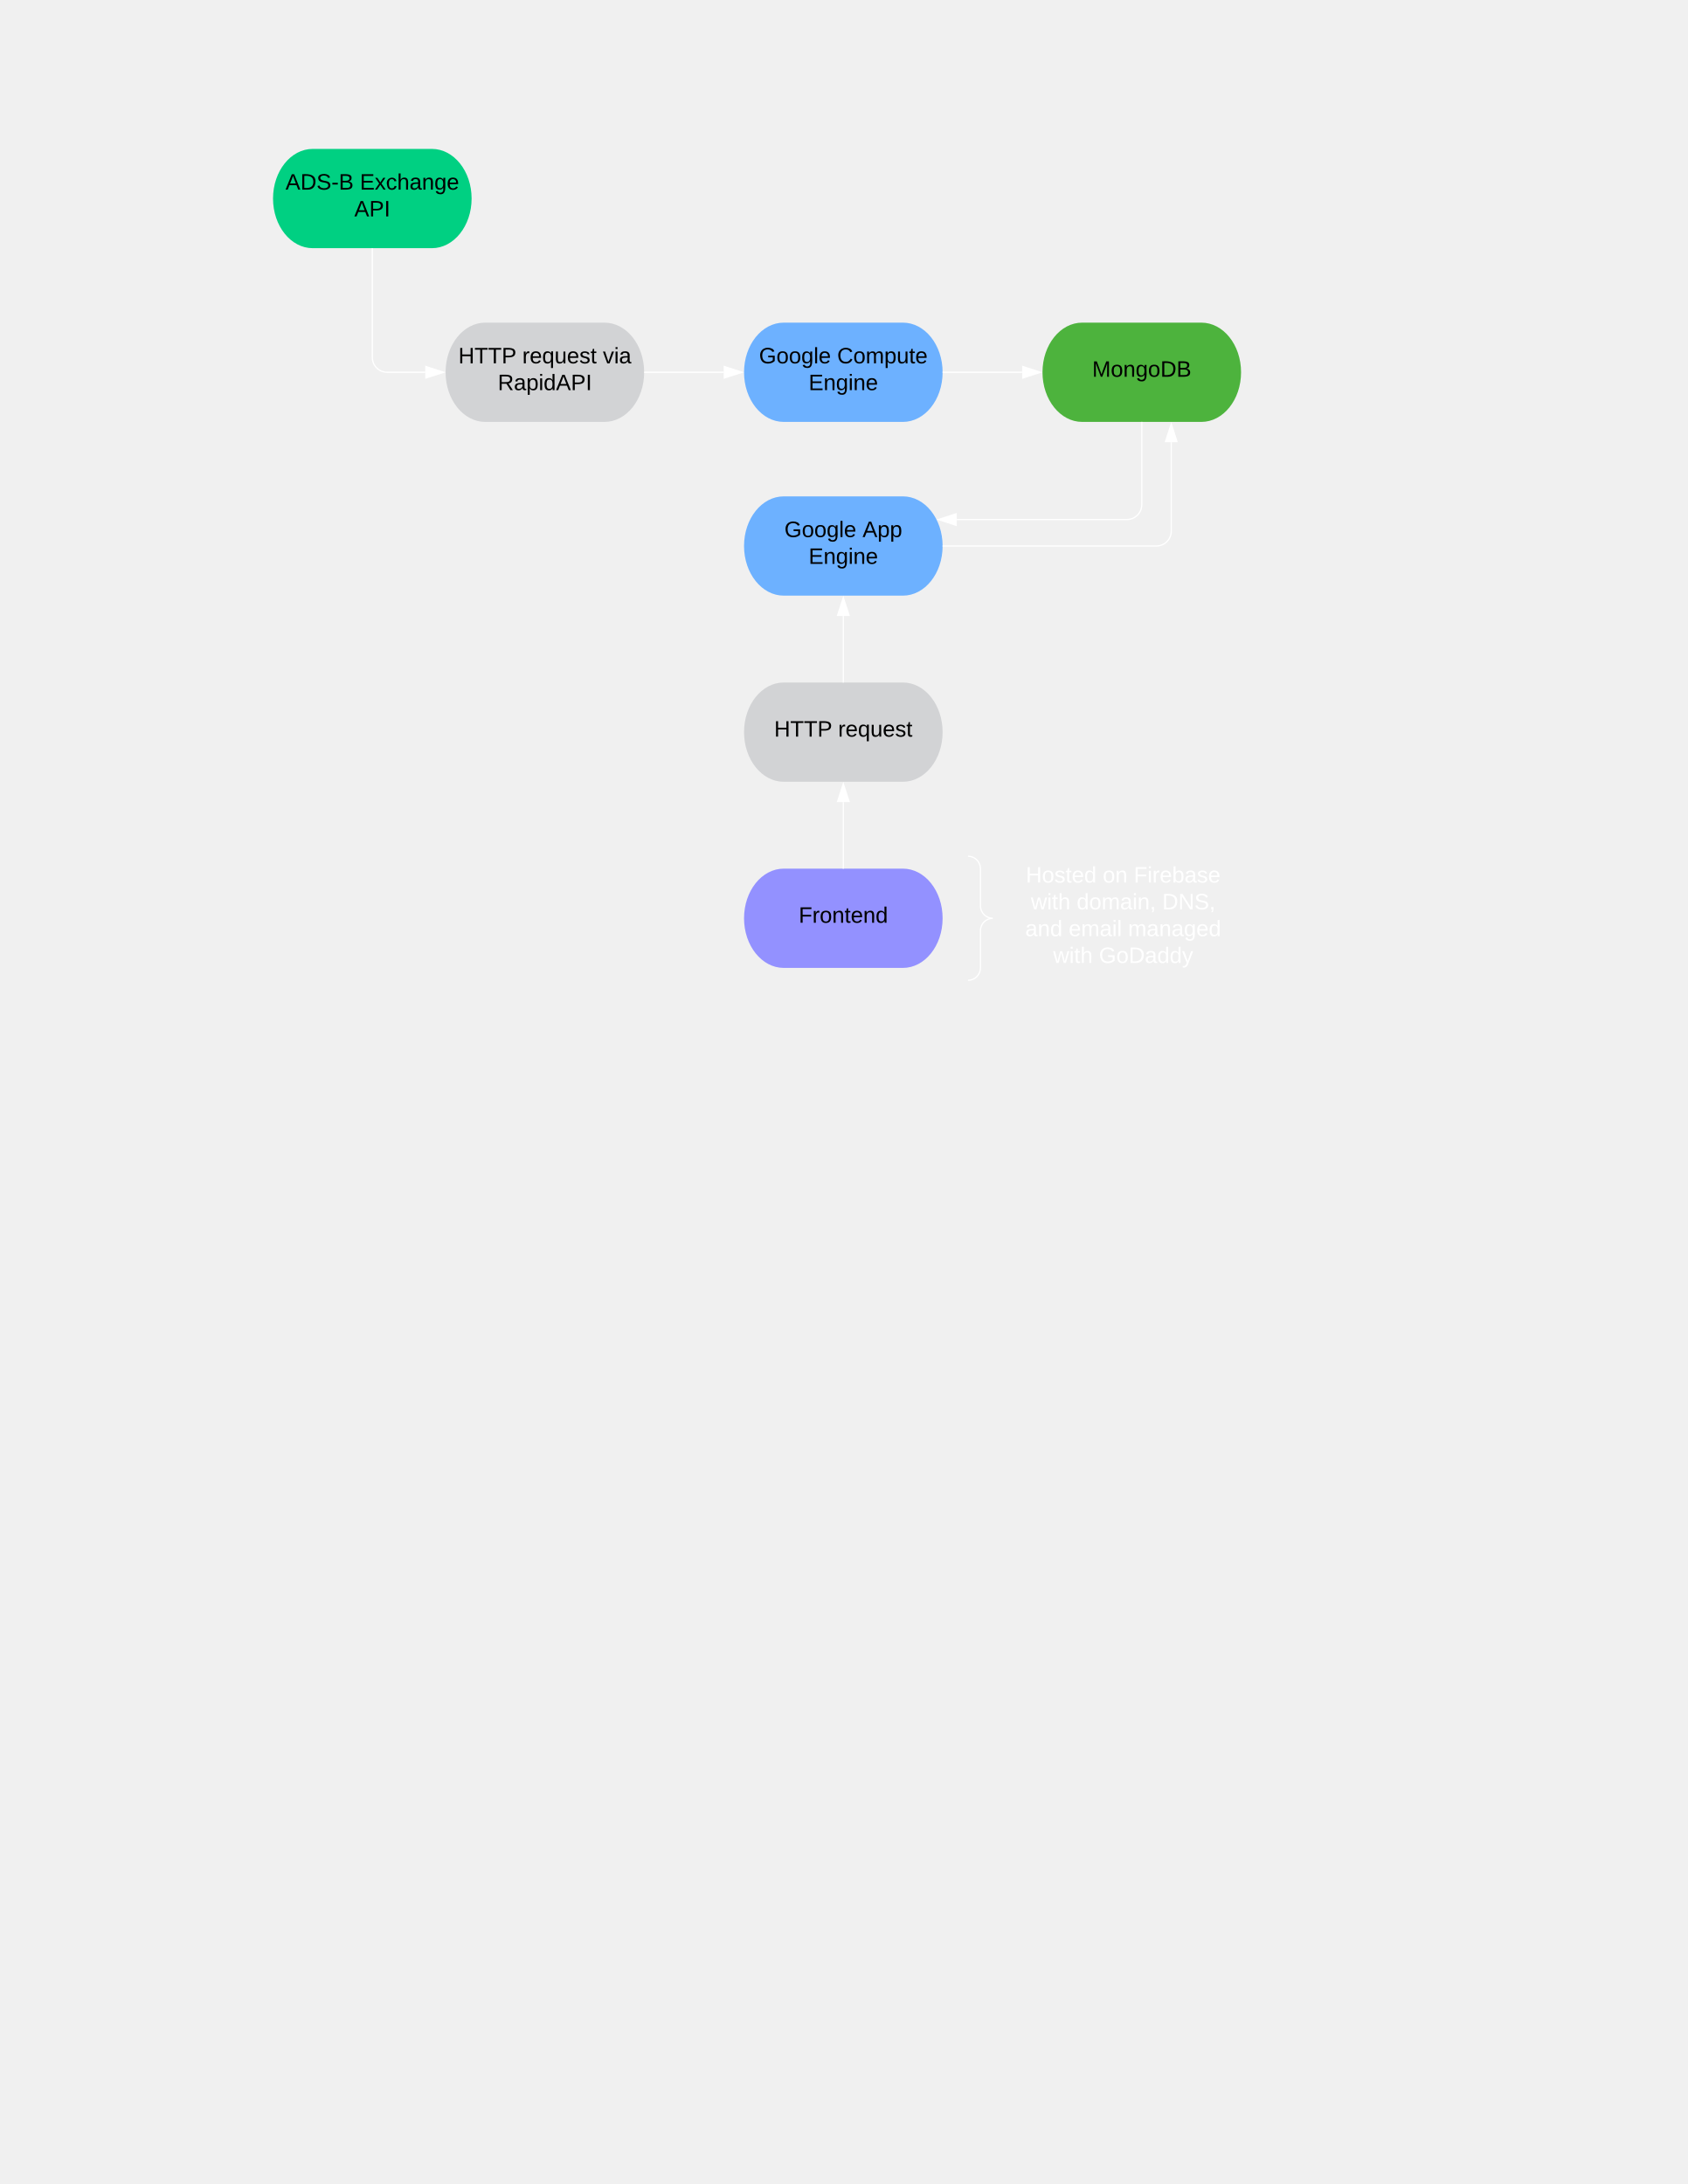
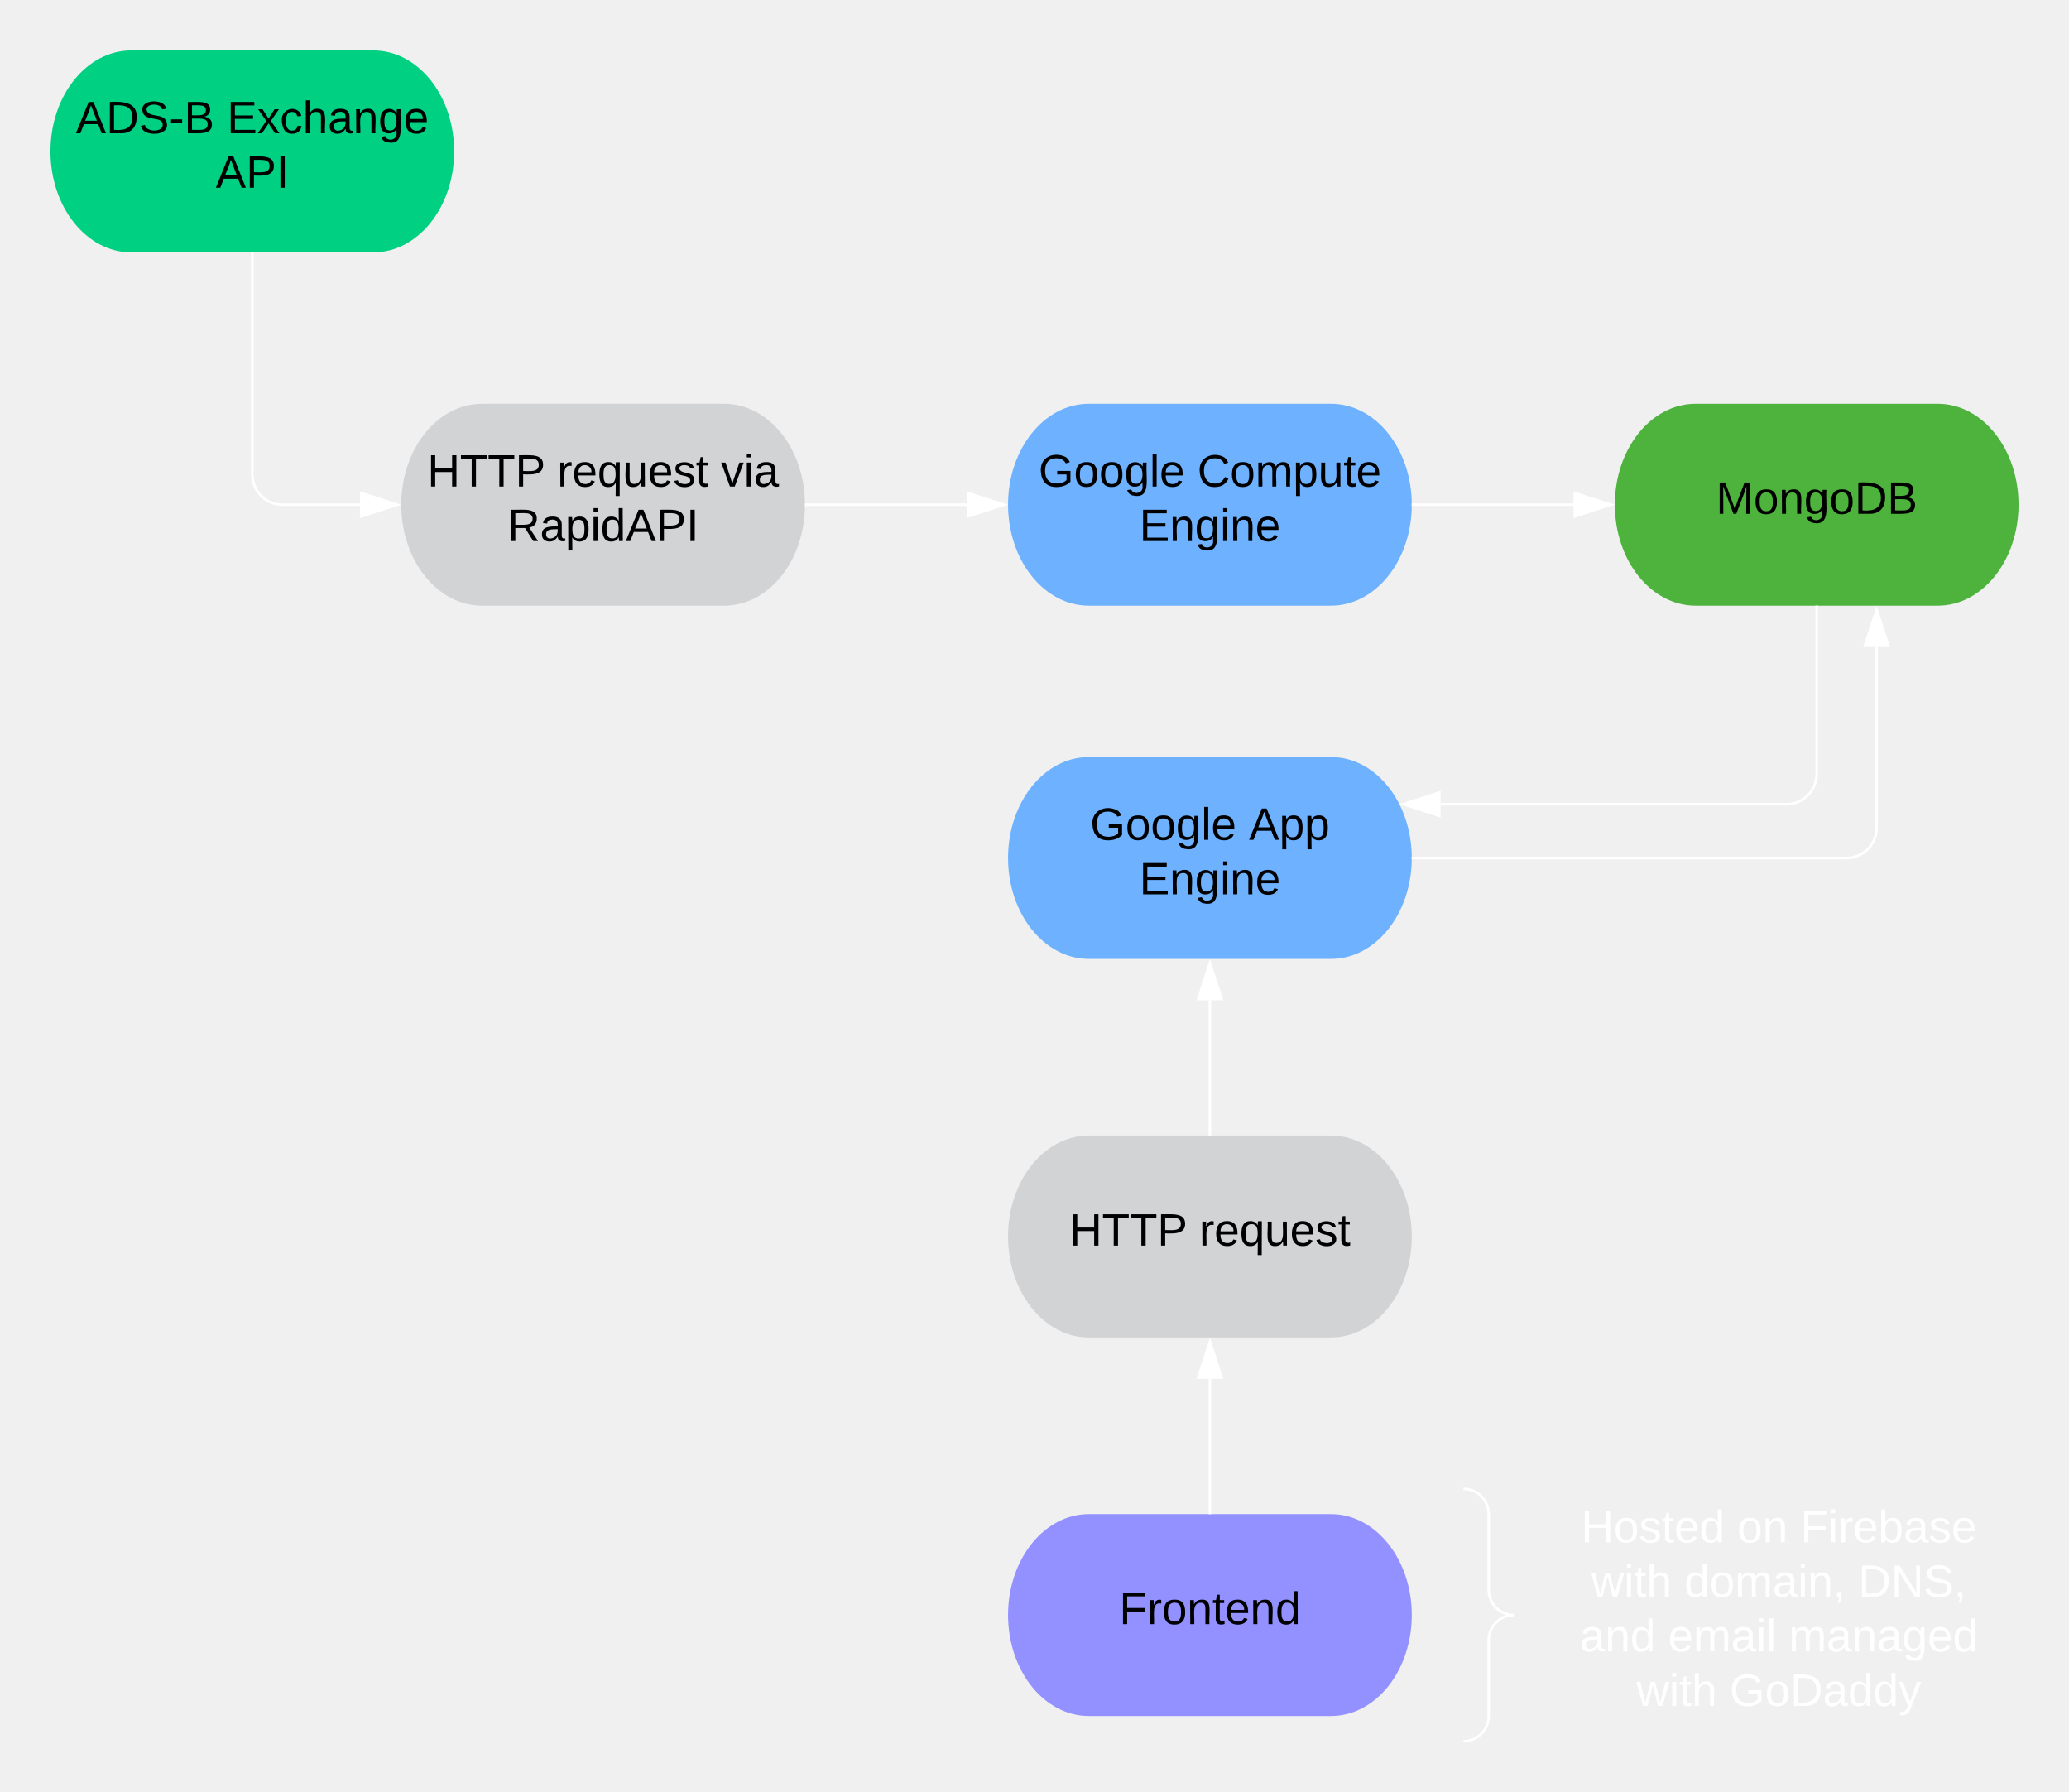
- <svg xmlns="http://www.w3.org/2000/svg" xmlns:ns1="lucid" xmlns:xlink="http://www.w3.org/1999/xlink" width="1360" height="1760">
-   <g transform="translate(0 0)" ns1:page-tab-id="0_0">
+ <svg xmlns="http://www.w3.org/2000/svg" xmlns:ns1="lucid" xmlns:xlink="http://www.w3.org/1999/xlink" width="820" height="710">
+   <g transform="translate(-200 -100)" ns1:page-tab-id="0_0">
    <path d="M348 120c17.67 0 32 17.9 32 40s-14.33 40-32 40h-96c-17.67 0-32-17.9-32-40s14.33-40 32-40z" stroke="#000" stroke-opacity="0" stroke-width="2" fill="#00d082" />
    <use xlink:href="#a" transform="matrix(1,0,0,1,225,125) translate(5.05 27.8)" />
    <use xlink:href="#b" transform="matrix(1,0,0,1,225,125) translate(64.95 27.8)" />
    <use xlink:href="#c" transform="matrix(1,0,0,1,225,125) translate(60.5 49.4)" />
    <path d="M727.52 260c17.67 0 32 17.9 32 40s-14.33 40-32 40h-96c-17.67 0-32-17.9-32-40s14.33-40 32-40z" stroke="#000" stroke-opacity="0" stroke-width="2" fill="#6db1ff" />
    <use xlink:href="#d" transform="matrix(1,0,0,1,604.5213,265) translate(7.075 27.8)" />
    <use xlink:href="#e" transform="matrix(1,0,0,1,604.5213,265) translate(70.025 27.8)" />
    <use xlink:href="#f" transform="matrix(1,0,0,1,604.5213,265) translate(47.025 49.4)" />
    <path d="M968 260c17.67 0 32 17.9 32 40s-14.33 40-32 40h-96c-17.67 0-32-17.9-32-40s14.33-40 32-40z" stroke="#000" stroke-opacity="0" stroke-width="2" fill="#4db33d" />
    <use xlink:href="#g" transform="matrix(1,0,0,1,845,265) translate(35.05 38.6)" />
    <path d="M760.02 300h63.6" stroke="#fff" fill="none" />
    <path d="M760.03 300.5h-.54l.02-.5-.02-.5h.53z" stroke="#fff" stroke-width=".05" fill="#fff" />
    <path d="M838.38 300l-14.26 4.63v-9.26z" stroke="#fff" fill="#fff" />
    <path d="M727.52 400c17.67 0 32 17.9 32 40s-14.33 40-32 40h-96c-17.67 0-32-17.9-32-40s14.33-40 32-40z" stroke="#000" stroke-opacity="0" stroke-width="2" fill="#6db1ff" />
    <use xlink:href="#d" transform="matrix(1,0,0,1,604.5213,405) translate(27.525 27.8)" />
    <use xlink:href="#h" transform="matrix(1,0,0,1,604.5213,405) translate(90.475 27.8)" />
    <use xlink:href="#f" transform="matrix(1,0,0,1,604.5213,405) translate(47.025 49.4)" />
    <path d="M727.52 550c17.67 0 32 17.9 32 40s-14.33 40-32 40h-96c-17.67 0-32-17.9-32-40s14.33-40 32-40z" stroke="#000" stroke-opacity="0" stroke-width="2" fill="#d2d3d5" />
    <use xlink:href="#i" transform="matrix(1,0,0,1,604.5213,555) translate(19.275 38.6)" />
    <use xlink:href="#j" transform="matrix(1,0,0,1,604.5213,555) translate(70.775 38.6)" />
    <path d="M679.52 549.5v-53.12" stroke="#fff" fill="none" />
    <path d="M680.02 550h-1v-.5h1z" stroke="#fff" stroke-width=".05" fill="#fff" />
    <path d="M679.52 481.62l4.64 14.26h-9.27z" stroke="#fff" fill="#fff" />
    <path d="M920 340.5v66.18a12 12 0 0 1-12 12H770.93" stroke="#fff" fill="none" />
    <path d="M920.5 340.5h-1v-.5h1z" stroke="#fff" stroke-width=".05" fill="#fff" />
    <path d="M756.16 418.68l14.27-4.64v9.27z" stroke="#fff" fill="#fff" />
    <path d="M760.02 440h171.74a12 12 0 0 0 12-12v-71.62" stroke="#fff" fill="none" />
    <path d="M760.03 440.5h-.54l.02-.5-.02-.5h.53z" stroke="#fff" stroke-width=".05" fill="#fff" />
    <path d="M943.76 341.62l4.63 14.26h-9.28z" stroke="#fff" fill="#fff" />
    <path d="M727.52 700c17.67 0 32 17.9 32 40s-14.33 40-32 40h-96c-17.67 0-32-17.9-32-40s14.33-40 32-40z" stroke="#000" stroke-opacity="0" stroke-width="2" fill="#9391ff" />
    <use xlink:href="#k" transform="matrix(1,0,0,1,604.5213,705) translate(39.05 38.6)" />
    <path d="M679.52 699.5v-53.12" stroke="#fff" fill="none" />
    <path d="M680.02 700h-1v-.5h1z" stroke="#fff" stroke-width=".05" fill="#fff" />
    <path d="M679.52 631.62l4.64 14.26h-9.27z" stroke="#fff" fill="#fff" />
    <path d="M780 698a8 8 0 0 1 8-8h204a8 8 0 0 1 8 8v84a8 8 0 0 1-8 8H788a8 8 0 0 1-8-8z" fill="none" />
    <path d="M780 790c5.52 0 10-4.48 10-10v-30c0-5.52 4.48-10 10-10-5.52 0-10-4.48-10-10v-30c0-5.52-4.48-10-10-10" stroke="#fff" fill="none" />
    <use xlink:href="#l" transform="matrix(1,0,0,1,815,695) translate(11.6 16.2)" />
    <use xlink:href="#m" transform="matrix(1,0,0,1,815,695) translate(73.55 16.2)" />
    <use xlink:href="#n" transform="matrix(1,0,0,1,815,695) translate(98.55 16.2)" />
    <use xlink:href="#o" transform="matrix(1,0,0,1,815,695) translate(15.65 37.8)" />
    <use xlink:href="#p" transform="matrix(1,0,0,1,815,695) translate(52.55 37.8)" />
    <use xlink:href="#q" transform="matrix(1,0,0,1,815,695) translate(121.45 37.8)" />
    <use xlink:href="#r" transform="matrix(1,0,0,1,815,695) translate(11.1 59.4)" />
    <use xlink:href="#s" transform="matrix(1,0,0,1,815,695) translate(46.1 59.4)" />
    <use xlink:href="#t" transform="matrix(1,0,0,1,815,695) translate(93.95 59.4)" />
    <use xlink:href="#o" transform="matrix(1,0,0,1,815,695) translate(33.575 81)" />
    <use xlink:href="#u" transform="matrix(1,0,0,1,815,695) translate(70.475 81)" />
    <path d="M487.04 260c17.68 0 32 17.9 32 40s-14.32 40-32 40h-96c-17.67 0-32-17.9-32-40s14.33-40 32-40z" stroke="#000" stroke-opacity="0" stroke-width="2" fill="#d2d3d5" />
    <g>
      <use xlink:href="#i" transform="matrix(1,0,0,1,364.0426,265) translate(5.3 27.8)" />
      <use xlink:href="#v" transform="matrix(1,0,0,1,364.0426,265) translate(56.8 27.8)" />
      <use xlink:href="#w" transform="matrix(1,0,0,1,364.0426,265) translate(121.75 27.8)" />
      <use xlink:href="#x" transform="matrix(1,0,0,1,364.0426,265) translate(37.05 49.4)" />
    </g>
    <path d="M300 200.5V288a12 12 0 0 0 12 12h30.66" stroke="#fff" fill="none" />
    <path d="M300.5 200.5h-1v-.5h1z" stroke="#fff" stroke-width=".05" fill="#fff" />
    <path d="M357.43 300l-14.27 4.63v-9.26z" stroke="#fff" fill="#fff" />
    <path d="M519.54 300h63.6" stroke="#fff" fill="none" />
    <path d="M519.55 300.5H519l.04-.5v-.5h.5z" stroke="#fff" stroke-width=".05" fill="#fff" />
    <path d="M597.9 300l-14.26 4.63v-9.26z" stroke="#fff" fill="#fff" />
    <defs>
      <path d="M205 0l-28-72H64L36 0H1l101-248h38L239 0h-34zm-38-99l-47-123c-12 45-31 82-46 123h93" id="y" />
      <path d="M30-248c118-7 216 8 213 122C240-48 200 0 122 0H30v-248zM63-27c89 8 146-16 146-99s-60-101-146-95v194" id="z" />
      <path d="M185-189c-5-48-123-54-124 2 14 75 158 14 163 119 3 78-121 87-175 55-17-10-28-26-33-46l33-7c5 56 141 63 141-1 0-78-155-14-162-118-5-82 145-84 179-34 5 7 8 16 11 25" id="A" />
      <path d="M16-82v-28h88v28H16" id="B" />
      <path d="M160-131c35 5 61 23 61 61C221 17 115-2 30 0v-248c76 3 177-17 177 60 0 33-19 50-47 57zm-97-11c50-1 110 9 110-42 0-47-63-36-110-37v79zm0 115c55-2 124 14 124-45 0-56-70-42-124-44v89" id="C" />
      <g id="a">
        <use transform="matrix(0.05,0,0,0.05,0,0)" xlink:href="#y" />
        <use transform="matrix(0.05,0,0,0.05,12,0)" xlink:href="#z" />
        <use transform="matrix(0.05,0,0,0.05,24.95,0)" xlink:href="#A" />
        <use transform="matrix(0.05,0,0,0.05,36.95,0)" xlink:href="#B" />
        <use transform="matrix(0.05,0,0,0.05,42.9,0)" xlink:href="#C" />
      </g>
      <path d="M30 0v-248h187v28H63v79h144v27H63v87h162V0H30" id="D" />
      <path d="M141 0L90-78 38 0H4l68-98-65-92h35l48 74 47-74h35l-64 92 68 98h-35" id="E" />
      <path d="M96-169c-40 0-48 33-48 73s9 75 48 75c24 0 41-14 43-38l32 2c-6 37-31 61-74 61-59 0-76-41-82-99-10-93 101-131 147-64 4 7 5 14 7 22l-32 3c-4-21-16-35-41-35" id="F" />
      <path d="M106-169C34-169 62-67 57 0H25v-261h32l-1 103c12-21 28-36 61-36 89 0 53 116 60 194h-32v-121c2-32-8-49-39-48" id="G" />
      <path d="M141-36C126-15 110 5 73 4 37 3 15-17 15-53c-1-64 63-63 125-63 3-35-9-54-41-54-24 1-41 7-42 31l-33-3c5-37 33-52 76-52 45 0 72 20 72 64v82c-1 20 7 32 28 27v20c-31 9-61-2-59-35zM48-53c0 20 12 33 32 33 41-3 63-29 60-74-43 2-92-5-92 41" id="H" />
      <path d="M117-194c89-4 53 116 60 194h-32v-121c0-31-8-49-39-48C34-167 62-67 57 0H25l-1-190h30c1 10-1 24 2 32 11-22 29-35 61-36" id="I" />
      <path d="M177-190C167-65 218 103 67 71c-23-6-38-20-44-43l32-5c15 47 100 32 89-28v-30C133-14 115 1 83 1 29 1 15-40 15-95c0-56 16-97 71-98 29-1 48 16 59 35 1-10 0-23 2-32h30zM94-22c36 0 50-32 50-73 0-42-14-75-50-75-39 0-46 34-46 75s6 73 46 73" id="J" />
      <path d="M100-194c63 0 86 42 84 106H49c0 40 14 67 53 68 26 1 43-12 49-29l28 8c-11 28-37 45-77 45C44 4 14-33 15-96c1-61 26-98 85-98zm52 81c6-60-76-77-97-28-3 7-6 17-6 28h103" id="K" />
      <g id="b">
        <use transform="matrix(0.05,0,0,0.05,0,0)" xlink:href="#D" />
        <use transform="matrix(0.05,0,0,0.05,12,0)" xlink:href="#E" />
        <use transform="matrix(0.05,0,0,0.05,21,0)" xlink:href="#F" />
        <use transform="matrix(0.05,0,0,0.05,30,0)" xlink:href="#G" />
        <use transform="matrix(0.05,0,0,0.05,40,0)" xlink:href="#H" />
        <use transform="matrix(0.05,0,0,0.05,50,0)" xlink:href="#I" />
        <use transform="matrix(0.05,0,0,0.05,60,0)" xlink:href="#J" />
        <use transform="matrix(0.05,0,0,0.05,70,0)" xlink:href="#K" />
      </g>
      <path d="M30-248c87 1 191-15 191 75 0 78-77 80-158 76V0H30v-248zm33 125c57 0 124 11 124-50 0-59-68-47-124-48v98" id="L" />
      <path d="M33 0v-248h34V0H33" id="M" />
      <g id="c">
        <use transform="matrix(0.05,0,0,0.05,0,0)" xlink:href="#y" />
        <use transform="matrix(0.05,0,0,0.05,12,0)" xlink:href="#L" />
        <use transform="matrix(0.05,0,0,0.05,24,0)" xlink:href="#M" />
      </g>
      <path d="M143 4C61 4 22-44 18-125c-5-107 100-154 193-111 17 8 29 25 37 43l-32 9c-13-25-37-40-76-40-61 0-88 39-88 99 0 61 29 100 91 101 35 0 62-11 79-27v-45h-74v-28h105v86C228-13 192 4 143 4" id="N" />
      <path d="M100-194c62-1 85 37 85 99 1 63-27 99-86 99S16-35 15-95c0-66 28-99 85-99zM99-20c44 1 53-31 53-75 0-43-8-75-51-75s-53 32-53 75 10 74 51 75" id="O" />
      <path d="M24 0v-261h32V0H24" id="P" />
      <g id="d">
        <use transform="matrix(0.05,0,0,0.05,0,0)" xlink:href="#N" />
        <use transform="matrix(0.05,0,0,0.05,14,0)" xlink:href="#O" />
        <use transform="matrix(0.05,0,0,0.05,24,0)" xlink:href="#O" />
        <use transform="matrix(0.05,0,0,0.05,34,0)" xlink:href="#J" />
        <use transform="matrix(0.05,0,0,0.05,44,0)" xlink:href="#P" />
        <use transform="matrix(0.05,0,0,0.05,47.95,0)" xlink:href="#K" />
      </g>
      <path d="M212-179c-10-28-35-45-73-45-59 0-87 40-87 99 0 60 29 101 89 101 43 0 62-24 78-52l27 14C228-24 195 4 139 4 59 4 22-46 18-125c-6-104 99-153 187-111 19 9 31 26 39 46" id="Q" />
      <path d="M210-169c-67 3-38 105-44 169h-31v-121c0-29-5-50-35-48C34-165 62-65 56 0H25l-1-190h30c1 10-1 24 2 32 10-44 99-50 107 0 11-21 27-35 58-36 85-2 47 119 55 194h-31v-121c0-29-5-49-35-48" id="R" />
      <path d="M115-194c55 1 70 41 70 98S169 2 115 4C84 4 66-9 55-30l1 105H24l-1-265h31l2 30c10-21 28-34 59-34zm-8 174c40 0 45-34 45-75s-6-73-45-74c-42 0-51 32-51 76 0 43 10 73 51 73" id="S" />
      <path d="M84 4C-5 8 30-112 23-190h32v120c0 31 7 50 39 49 72-2 45-101 50-169h31l1 190h-30c-1-10 1-25-2-33-11 22-28 36-60 37" id="T" />
      <path d="M59-47c-2 24 18 29 38 22v24C64 9 27 4 27-40v-127H5v-23h24l9-43h21v43h35v23H59v120" id="U" />
      <g id="e">
        <use transform="matrix(0.05,0,0,0.05,0,0)" xlink:href="#Q" />
        <use transform="matrix(0.05,0,0,0.05,12.95,0)" xlink:href="#O" />
        <use transform="matrix(0.05,0,0,0.05,22.95,0)" xlink:href="#R" />
        <use transform="matrix(0.05,0,0,0.05,37.9,0)" xlink:href="#S" />
        <use transform="matrix(0.05,0,0,0.05,47.9,0)" xlink:href="#T" />
        <use transform="matrix(0.05,0,0,0.05,57.9,0)" xlink:href="#U" />
        <use transform="matrix(0.05,0,0,0.05,62.9,0)" xlink:href="#K" />
      </g>
      <path d="M24-231v-30h32v30H24zM24 0v-190h32V0H24" id="V" />
      <g id="f">
        <use transform="matrix(0.05,0,0,0.05,0,0)" xlink:href="#D" />
        <use transform="matrix(0.05,0,0,0.05,12,0)" xlink:href="#I" />
        <use transform="matrix(0.05,0,0,0.05,22,0)" xlink:href="#J" />
        <use transform="matrix(0.05,0,0,0.05,32,0)" xlink:href="#V" />
        <use transform="matrix(0.05,0,0,0.05,35.95,0)" xlink:href="#I" />
        <use transform="matrix(0.05,0,0,0.05,45.95,0)" xlink:href="#K" />
      </g>
      <path d="M240 0l2-218c-23 76-54 145-80 218h-23L58-218 59 0H30v-248h44l77 211c21-75 51-140 76-211h43V0h-30" id="W" />
      <g id="g">
        <use transform="matrix(0.05,0,0,0.05,0,0)" xlink:href="#W" />
        <use transform="matrix(0.05,0,0,0.05,14.95,0)" xlink:href="#O" />
        <use transform="matrix(0.05,0,0,0.05,24.95,0)" xlink:href="#I" />
        <use transform="matrix(0.05,0,0,0.05,34.95,0)" xlink:href="#J" />
        <use transform="matrix(0.05,0,0,0.05,44.95,0)" xlink:href="#O" />
        <use transform="matrix(0.05,0,0,0.05,54.95,0)" xlink:href="#z" />
        <use transform="matrix(0.05,0,0,0.05,67.9,0)" xlink:href="#C" />
      </g>
      <g id="h">
        <use transform="matrix(0.05,0,0,0.05,0,0)" xlink:href="#y" />
        <use transform="matrix(0.05,0,0,0.05,12,0)" xlink:href="#S" />
        <use transform="matrix(0.05,0,0,0.05,22,0)" xlink:href="#S" />
      </g>
      <path d="M197 0v-115H63V0H30v-248h33v105h134v-105h34V0h-34" id="X" />
      <path d="M127-220V0H93v-220H8v-28h204v28h-85" id="Y" />
      <g id="i">
        <use transform="matrix(0.05,0,0,0.05,0,0)" xlink:href="#X" />
        <use transform="matrix(0.05,0,0,0.05,12.95,0)" xlink:href="#Y" />
        <use transform="matrix(0.05,0,0,0.05,23.9,0)" xlink:href="#Y" />
        <use transform="matrix(0.05,0,0,0.05,34.85,0)" xlink:href="#L" />
      </g>
      <path d="M114-163C36-179 61-72 57 0H25l-1-190h30c1 12-1 29 2 39 6-27 23-49 58-41v29" id="Z" />
      <path d="M145-31C134-9 116 4 85 4 32 4 16-35 15-94c0-59 17-99 70-100 32-1 48 14 60 33 0-11-1-24 2-32h30l-1 268h-32zM93-21c41 0 51-33 51-76s-8-73-50-73c-40 0-46 35-46 75s5 74 45 74" id="aa" />
      <path d="M135-143c-3-34-86-38-87 0 15 53 115 12 119 90S17 21 10-45l28-5c4 36 97 45 98 0-10-56-113-15-118-90-4-57 82-63 122-42 12 7 21 19 24 35" id="ab" />
      <g id="j">
        <use transform="matrix(0.05,0,0,0.05,0,0)" xlink:href="#Z" />
        <use transform="matrix(0.05,0,0,0.05,5.95,0)" xlink:href="#K" />
        <use transform="matrix(0.05,0,0,0.05,15.95,0)" xlink:href="#aa" />
        <use transform="matrix(0.05,0,0,0.05,25.95,0)" xlink:href="#T" />
        <use transform="matrix(0.05,0,0,0.05,35.95,0)" xlink:href="#K" />
        <use transform="matrix(0.05,0,0,0.05,45.95,0)" xlink:href="#ab" />
        <use transform="matrix(0.05,0,0,0.05,54.95,0)" xlink:href="#U" />
      </g>
      <path d="M63-220v92h138v28H63V0H30v-248h175v28H63" id="ac" />
      <path d="M85-194c31 0 48 13 60 33l-1-100h32l1 261h-30c-2-10 0-23-3-31C134-8 116 4 85 4 32 4 16-35 15-94c0-66 23-100 70-100zm9 24c-40 0-46 34-46 75 0 40 6 74 45 74 42 0 51-32 51-76 0-42-9-74-50-73" id="ad" />
      <g id="k">
        <use transform="matrix(0.05,0,0,0.05,0,0)" xlink:href="#ac" />
        <use transform="matrix(0.05,0,0,0.05,10.95,0)" xlink:href="#Z" />
        <use transform="matrix(0.05,0,0,0.05,16.9,0)" xlink:href="#O" />
        <use transform="matrix(0.05,0,0,0.05,26.9,0)" xlink:href="#I" />
        <use transform="matrix(0.05,0,0,0.05,36.9,0)" xlink:href="#U" />
        <use transform="matrix(0.05,0,0,0.05,41.9,0)" xlink:href="#K" />
        <use transform="matrix(0.05,0,0,0.05,51.9,0)" xlink:href="#I" />
        <use transform="matrix(0.05,0,0,0.05,61.9,0)" xlink:href="#ad" />
      </g>
      <path fill="#fff" d="M197 0v-115H63V0H30v-248h33v105h134v-105h34V0h-34" id="ae" />
      <path fill="#fff" d="M100-194c62-1 85 37 85 99 1 63-27 99-86 99S16-35 15-95c0-66 28-99 85-99zM99-20c44 1 53-31 53-75 0-43-8-75-51-75s-53 32-53 75 10 74 51 75" id="af" />
      <path fill="#fff" d="M135-143c-3-34-86-38-87 0 15 53 115 12 119 90S17 21 10-45l28-5c4 36 97 45 98 0-10-56-113-15-118-90-4-57 82-63 122-42 12 7 21 19 24 35" id="ag" />
      <path fill="#fff" d="M59-47c-2 24 18 29 38 22v24C64 9 27 4 27-40v-127H5v-23h24l9-43h21v43h35v23H59v120" id="ah" />
      <path fill="#fff" d="M100-194c63 0 86 42 84 106H49c0 40 14 67 53 68 26 1 43-12 49-29l28 8c-11 28-37 45-77 45C44 4 14-33 15-96c1-61 26-98 85-98zm52 81c6-60-76-77-97-28-3 7-6 17-6 28h103" id="ai" />
      <path fill="#fff" d="M85-194c31 0 48 13 60 33l-1-100h32l1 261h-30c-2-10 0-23-3-31C134-8 116 4 85 4 32 4 16-35 15-94c0-66 23-100 70-100zm9 24c-40 0-46 34-46 75 0 40 6 74 45 74 42 0 51-32 51-76 0-42-9-74-50-73" id="aj" />
      <g id="l">
        <use transform="matrix(0.05,0,0,0.05,0,0)" xlink:href="#ae" />
        <use transform="matrix(0.05,0,0,0.05,12.95,0)" xlink:href="#af" />
        <use transform="matrix(0.05,0,0,0.05,22.95,0)" xlink:href="#ag" />
        <use transform="matrix(0.05,0,0,0.05,31.95,0)" xlink:href="#ah" />
        <use transform="matrix(0.05,0,0,0.05,36.95,0)" xlink:href="#ai" />
        <use transform="matrix(0.05,0,0,0.05,46.95,0)" xlink:href="#aj" />
      </g>
      <path fill="#fff" d="M117-194c89-4 53 116 60 194h-32v-121c0-31-8-49-39-48C34-167 62-67 57 0H25l-1-190h30c1 10-1 24 2 32 11-22 29-35 61-36" id="ak" />
      <g id="m">
        <use transform="matrix(0.05,0,0,0.05,0,0)" xlink:href="#af" />
        <use transform="matrix(0.05,0,0,0.05,10,0)" xlink:href="#ak" />
      </g>
      <path fill="#fff" d="M63-220v92h138v28H63V0H30v-248h175v28H63" id="al" />
      <path fill="#fff" d="M24-231v-30h32v30H24zM24 0v-190h32V0H24" id="am" />
      <path fill="#fff" d="M114-163C36-179 61-72 57 0H25l-1-190h30c1 12-1 29 2 39 6-27 23-49 58-41v29" id="an" />
      <path fill="#fff" d="M115-194c53 0 69 39 70 98 0 66-23 100-70 100C84 3 66-7 56-30L54 0H23l1-261h32v101c10-23 28-34 59-34zm-8 174c40 0 45-34 45-75 0-40-5-75-45-74-42 0-51 32-51 76 0 43 10 73 51 73" id="ao" />
      <path fill="#fff" d="M141-36C126-15 110 5 73 4 37 3 15-17 15-53c-1-64 63-63 125-63 3-35-9-54-41-54-24 1-41 7-42 31l-33-3c5-37 33-52 76-52 45 0 72 20 72 64v82c-1 20 7 32 28 27v20c-31 9-61-2-59-35zM48-53c0 20 12 33 32 33 41-3 63-29 60-74-43 2-92-5-92 41" id="ap" />
      <g id="n">
        <use transform="matrix(0.05,0,0,0.05,0,0)" xlink:href="#al" />
        <use transform="matrix(0.05,0,0,0.05,10.95,0)" xlink:href="#am" />
        <use transform="matrix(0.05,0,0,0.05,14.9,0)" xlink:href="#an" />
        <use transform="matrix(0.05,0,0,0.05,20.85,0)" xlink:href="#ai" />
        <use transform="matrix(0.05,0,0,0.05,30.85,0)" xlink:href="#ao" />
        <use transform="matrix(0.05,0,0,0.05,40.85,0)" xlink:href="#ap" />
        <use transform="matrix(0.05,0,0,0.05,50.85,0)" xlink:href="#ag" />
        <use transform="matrix(0.05,0,0,0.05,59.85,0)" xlink:href="#ai" />
      </g>
      <path fill="#fff" d="M206 0h-36l-40-164L89 0H53L-1-190h32L70-26l43-164h34l41 164 42-164h31" id="aq" />
      <path fill="#fff" d="M106-169C34-169 62-67 57 0H25v-261h32l-1 103c12-21 28-36 61-36 89 0 53 116 60 194h-32v-121c2-32-8-49-39-48" id="ar" />
      <g id="o">
        <use transform="matrix(0.05,0,0,0.05,0,0)" xlink:href="#aq" />
        <use transform="matrix(0.05,0,0,0.05,12.95,0)" xlink:href="#am" />
        <use transform="matrix(0.05,0,0,0.05,16.9,0)" xlink:href="#ah" />
        <use transform="matrix(0.05,0,0,0.05,21.9,0)" xlink:href="#ar" />
      </g>
      <path fill="#fff" d="M210-169c-67 3-38 105-44 169h-31v-121c0-29-5-50-35-48C34-165 62-65 56 0H25l-1-190h30c1 10-1 24 2 32 10-44 99-50 107 0 11-21 27-35 58-36 85-2 47 119 55 194h-31v-121c0-29-5-49-35-48" id="as" />
      <path fill="#fff" d="M68-38c1 34 0 65-14 84H32c9-13 17-26 17-46H33v-38h35" id="at" />
      <g id="p">
        <use transform="matrix(0.05,0,0,0.05,0,0)" xlink:href="#aj" />
        <use transform="matrix(0.05,0,0,0.05,10,0)" xlink:href="#af" />
        <use transform="matrix(0.05,0,0,0.05,20,0)" xlink:href="#as" />
        <use transform="matrix(0.05,0,0,0.05,34.95,0)" xlink:href="#ap" />
        <use transform="matrix(0.05,0,0,0.05,44.95,0)" xlink:href="#am" />
        <use transform="matrix(0.05,0,0,0.05,48.9,0)" xlink:href="#ak" />
        <use transform="matrix(0.05,0,0,0.05,58.9,0)" xlink:href="#at" />
      </g>
      <path fill="#fff" d="M30-248c118-7 216 8 213 122C240-48 200 0 122 0H30v-248zM63-27c89 8 146-16 146-99s-60-101-146-95v194" id="au" />
      <path fill="#fff" d="M190 0L58-211 59 0H30v-248h39L202-35l-2-213h31V0h-41" id="av" />
      <path fill="#fff" d="M185-189c-5-48-123-54-124 2 14 75 158 14 163 119 3 78-121 87-175 55-17-10-28-26-33-46l33-7c5 56 141 63 141-1 0-78-155-14-162-118-5-82 145-84 179-34 5 7 8 16 11 25" id="aw" />
      <g id="q">
        <use transform="matrix(0.05,0,0,0.05,0,0)" xlink:href="#au" />
        <use transform="matrix(0.05,0,0,0.05,12.95,0)" xlink:href="#av" />
        <use transform="matrix(0.05,0,0,0.05,25.9,0)" xlink:href="#aw" />
        <use transform="matrix(0.05,0,0,0.05,37.9,0)" xlink:href="#at" />
      </g>
      <g id="r">
        <use transform="matrix(0.05,0,0,0.05,0,0)" xlink:href="#ap" />
        <use transform="matrix(0.05,0,0,0.05,10,0)" xlink:href="#ak" />
        <use transform="matrix(0.05,0,0,0.05,20,0)" xlink:href="#aj" />
      </g>
      <path fill="#fff" d="M24 0v-261h32V0H24" id="ax" />
      <g id="s">
        <use transform="matrix(0.05,0,0,0.05,0,0)" xlink:href="#ai" />
        <use transform="matrix(0.05,0,0,0.05,10,0)" xlink:href="#as" />
        <use transform="matrix(0.05,0,0,0.05,24.95,0)" xlink:href="#ap" />
        <use transform="matrix(0.05,0,0,0.05,34.95,0)" xlink:href="#am" />
        <use transform="matrix(0.05,0,0,0.05,38.9,0)" xlink:href="#ax" />
      </g>
      <path fill="#fff" d="M177-190C167-65 218 103 67 71c-23-6-38-20-44-43l32-5c15 47 100 32 89-28v-30C133-14 115 1 83 1 29 1 15-40 15-95c0-56 16-97 71-98 29-1 48 16 59 35 1-10 0-23 2-32h30zM94-22c36 0 50-32 50-73 0-42-14-75-50-75-39 0-46 34-46 75s6 73 46 73" id="ay" />
      <g id="t">
        <use transform="matrix(0.05,0,0,0.05,0,0)" xlink:href="#as" />
        <use transform="matrix(0.05,0,0,0.05,14.95,0)" xlink:href="#ap" />
        <use transform="matrix(0.05,0,0,0.05,24.95,0)" xlink:href="#ak" />
        <use transform="matrix(0.05,0,0,0.05,34.95,0)" xlink:href="#ap" />
        <use transform="matrix(0.05,0,0,0.05,44.95,0)" xlink:href="#ay" />
        <use transform="matrix(0.05,0,0,0.05,54.95,0)" xlink:href="#ai" />
        <use transform="matrix(0.05,0,0,0.05,64.95,0)" xlink:href="#aj" />
      </g>
      <path fill="#fff" d="M143 4C61 4 22-44 18-125c-5-107 100-154 193-111 17 8 29 25 37 43l-32 9c-13-25-37-40-76-40-61 0-88 39-88 99 0 61 29 100 91 101 35 0 62-11 79-27v-45h-74v-28h105v86C228-13 192 4 143 4" id="az" />
      <path fill="#fff" d="M179-190L93 31C79 59 56 82 12 73V49c39 6 53-20 64-50L1-190h34L92-34l54-156h33" id="aA" />
      <g id="u">
        <use transform="matrix(0.05,0,0,0.05,0,0)" xlink:href="#az" />
        <use transform="matrix(0.05,0,0,0.05,14,0)" xlink:href="#af" />
        <use transform="matrix(0.05,0,0,0.05,24,0)" xlink:href="#au" />
        <use transform="matrix(0.05,0,0,0.05,36.95,0)" xlink:href="#ap" />
        <use transform="matrix(0.05,0,0,0.05,46.95,0)" xlink:href="#aj" />
        <use transform="matrix(0.05,0,0,0.05,56.95,0)" xlink:href="#aj" />
        <use transform="matrix(0.05,0,0,0.05,66.95,0)" xlink:href="#aA" />
      </g>
      <g id="v">
        <use transform="matrix(0.05,0,0,0.05,0,0)" xlink:href="#Z" />
        <use transform="matrix(0.05,0,0,0.05,5.95,0)" xlink:href="#K" />
        <use transform="matrix(0.05,0,0,0.05,15.95,0)" xlink:href="#aa" />
        <use transform="matrix(0.05,0,0,0.05,25.95,0)" xlink:href="#T" />
        <use transform="matrix(0.05,0,0,0.05,35.95,0)" xlink:href="#K" />
        <use transform="matrix(0.05,0,0,0.05,45.95,0)" xlink:href="#ab" />
        <use transform="matrix(0.05,0,0,0.05,54.95,0)" xlink:href="#U" />
      </g>
      <path d="M108 0H70L1-190h34L89-25l56-165h34" id="aB" />
      <g id="w">
        <use transform="matrix(0.05,0,0,0.05,0,0)" xlink:href="#aB" />
        <use transform="matrix(0.05,0,0,0.05,9,0)" xlink:href="#V" />
        <use transform="matrix(0.05,0,0,0.05,12.95,0)" xlink:href="#H" />
      </g>
      <path d="M233-177c-1 41-23 64-60 70L243 0h-38l-65-103H63V0H30v-248c88 3 205-21 203 71zM63-129c60-2 137 13 137-47 0-61-80-42-137-45v92" id="aC" />
      <g id="x">
        <use transform="matrix(0.05,0,0,0.05,0,0)" xlink:href="#aC" />
        <use transform="matrix(0.05,0,0,0.05,12.95,0)" xlink:href="#H" />
        <use transform="matrix(0.05,0,0,0.05,22.95,0)" xlink:href="#S" />
        <use transform="matrix(0.05,0,0,0.05,32.95,0)" xlink:href="#V" />
        <use transform="matrix(0.05,0,0,0.05,36.9,0)" xlink:href="#ad" />
        <use transform="matrix(0.05,0,0,0.05,46.9,0)" xlink:href="#y" />
        <use transform="matrix(0.05,0,0,0.05,58.9,0)" xlink:href="#L" />
        <use transform="matrix(0.05,0,0,0.05,70.9,0)" xlink:href="#M" />
      </g>
    </defs>
  </g>
</svg>
